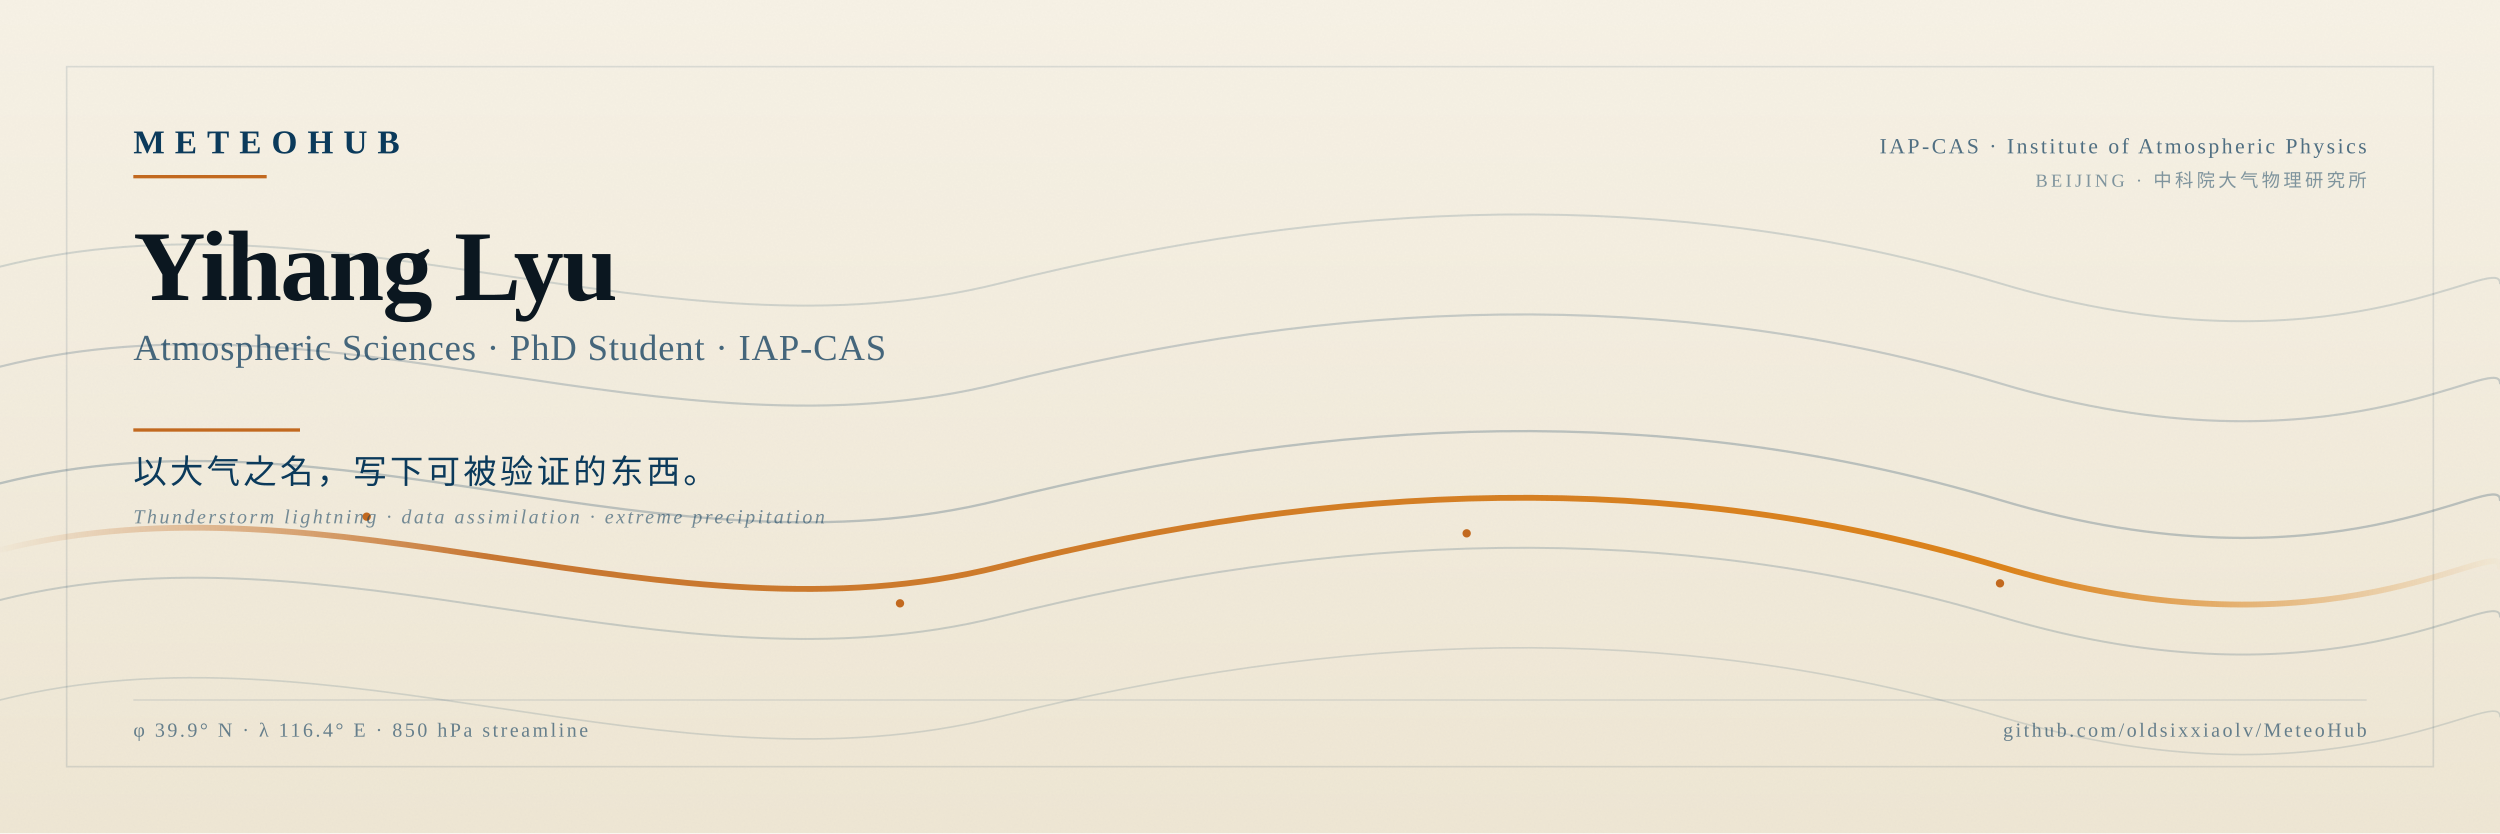
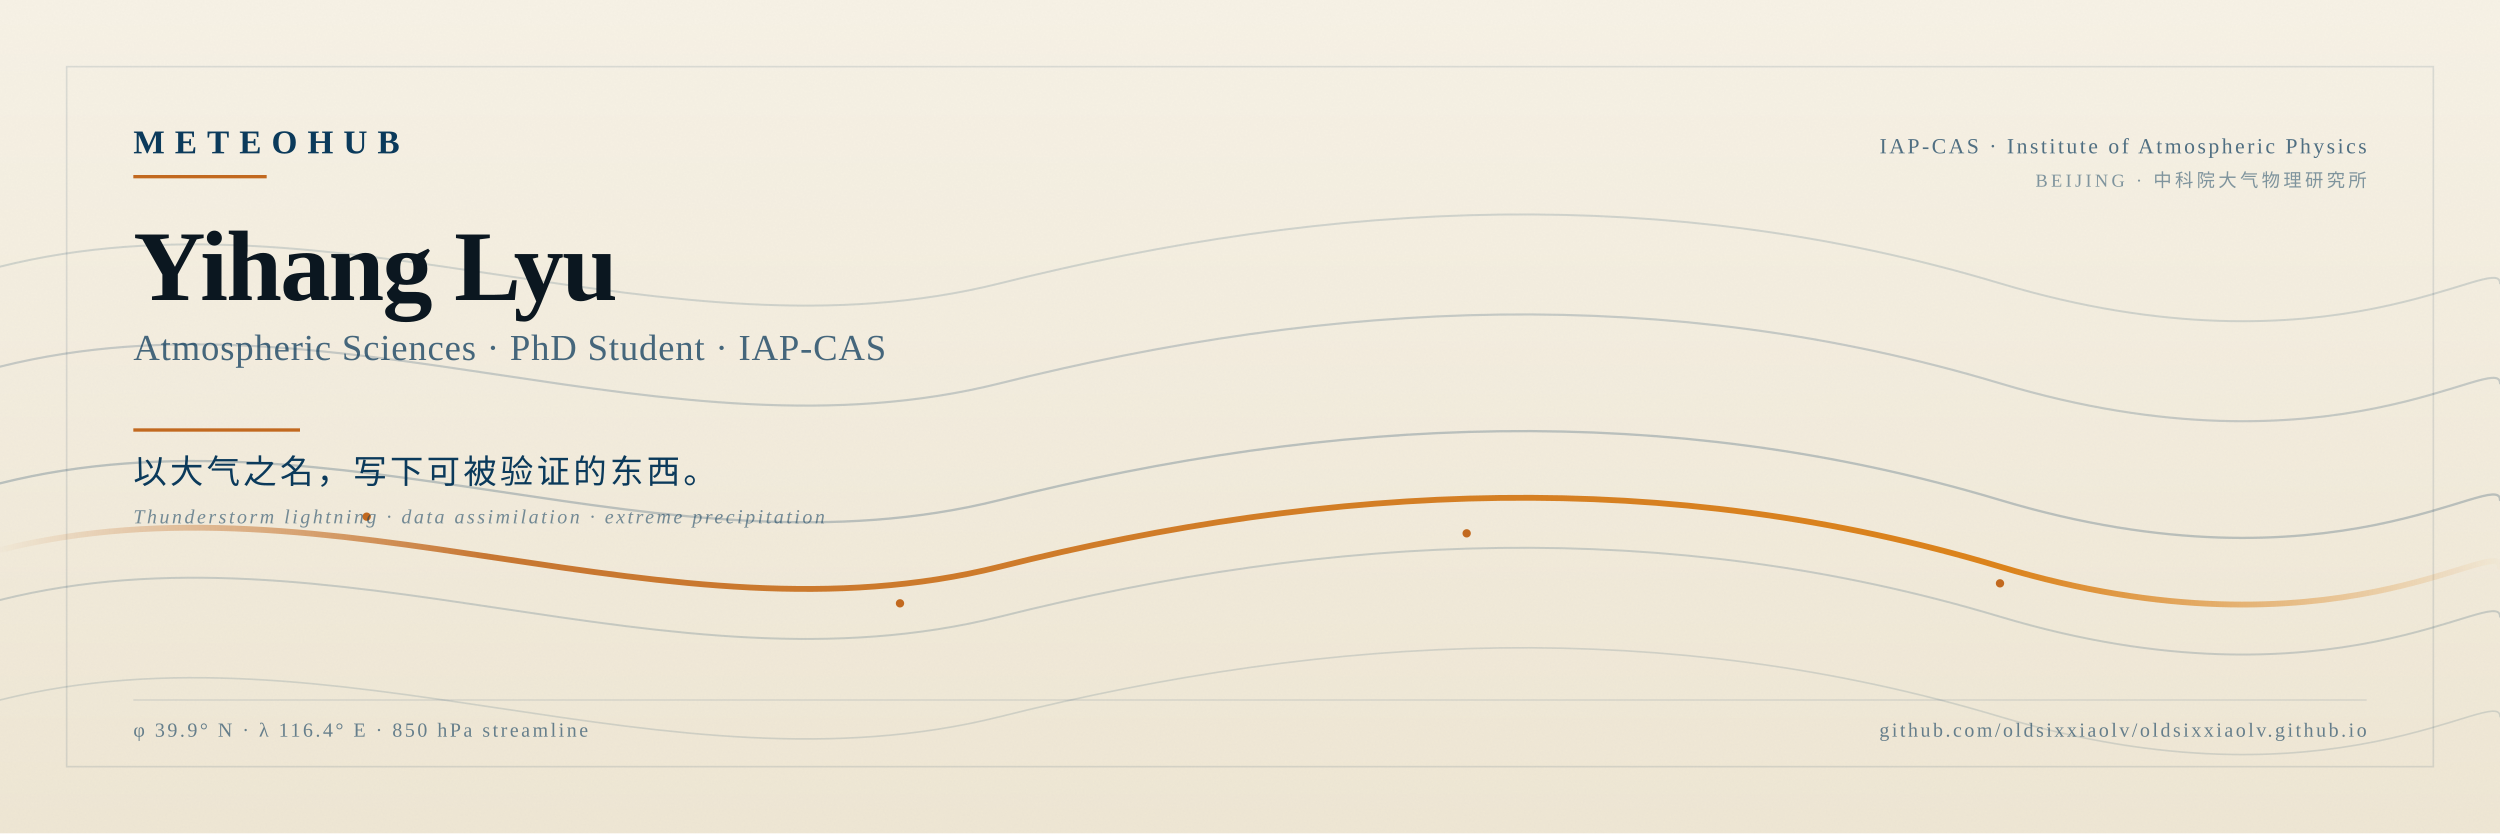
<svg xmlns="http://www.w3.org/2000/svg" viewBox="0 0 1500 500" width="1500" height="500" role="img" aria-label="MeteoHub — Yihang Lyu, Atmospheric Sciences. 以大气之名，写下可被验证的东西。">
  <defs>
    <filter id="paper" x="0" y="0" width="100%" height="100%">
      <feTurbulence type="fractalNoise" baseFrequency="0.85" numOctaves="2" seed="17" stitchTiles="stitch" />
      <feColorMatrix values="0 0 0 0 0.27                              0 0 0 0 0.22                              0 0 0 0 0.16                              0 0 0 0.045 0" />
      <feComposite in2="SourceGraphic" operator="in" />
    </filter>
    <linearGradient id="paperGrad" x1="0" y1="0" x2="0" y2="1">
      <stop offset="0%" stop-color="#f7f2e6" />
      <stop offset="100%" stop-color="#efe7d4" />
    </linearGradient>
    <linearGradient id="accentStream" x1="0" y1="0" x2="1" y2="0">
      <stop offset="0%" stop-color="#c2691f" stop-opacity="0" />
      <stop offset="20%" stop-color="#c2691f" stop-opacity="0.9" />
      <stop offset="80%" stop-color="#d97706" stop-opacity="0.9" />
      <stop offset="100%" stop-color="#d97706" stop-opacity="0" />
    </linearGradient>
  </defs>
  <rect width="1500" height="500" fill="url(#paperGrad)" />
  <rect width="1500" height="500" fill="#8a6e44" filter="url(#paper)" opacity="0.6" />
  <rect x="40" y="40" width="1420" height="420" fill="none" stroke="#0b3a5b" stroke-opacity="0.12" stroke-width="1" />
  <g stroke="#0b3a5b" fill="none" stroke-linecap="round">
    <path d="M0,160  C200,110  400,220  600,170 S1000,110 1200,170 S1500,150 1500,170" stroke-opacity="0.16" stroke-width="1.2" />
    <path d="M0,220  C200,170  400,280  600,230 S1000,170 1200,230 S1500,210 1500,230" stroke-opacity="0.20" stroke-width="1.3" />
    <path d="M0,290  C200,240  400,350  600,300 S1000,240 1200,300 S1500,280 1500,300" stroke-opacity="0.24" stroke-width="1.4" />
    <path d="M0,360  C200,310  400,420  600,370 S1000,310 1200,370 S1500,350 1500,370" stroke-opacity="0.18" stroke-width="1.2" />
    <path d="M0,420  C200,370  400,480  600,430 S1000,370 1200,430 S1500,410 1500,430" stroke-opacity="0.14" stroke-width="1" />
  </g>
  <path d="M0,330 C200,280 400,390 600,340 S1000,280 1200,340 S1500,320 1500,340" fill="none" stroke="url(#accentStream)" stroke-width="3.5" stroke-linecap="round" />
  <g fill="#c2691f">
    <circle cx="220" cy="310" r="2.5" />
    <circle cx="540" cy="362" r="2.5" />
    <circle cx="880" cy="320" r="2.5" />
    <circle cx="1200" cy="350" r="2.5" />
  </g>
  <g font-family="'Source Serif 4', 'Noto Serif SC', 'Times New Roman', Georgia, serif" fill="#0b3a5b">
    <text x="80" y="92" font-size="20" font-weight="600" letter-spacing="6">METEOHUB</text>
    <line x1="80" y1="106" x2="160" y2="106" stroke="#c2691f" stroke-width="2" />
  </g>
  <g font-family="'Source Serif 4', 'Noto Serif SC', 'Times New Roman', Georgia, serif" fill="#0b1720">
    <text x="80" y="180" font-size="60" font-weight="600" letter-spacing="-1">Yihang Lyu</text>
    <text x="80" y="216" font-size="22" fill="#0b3a5b" fill-opacity="0.75" letter-spacing="0.5">Atmospheric Sciences · PhD Student · IAP-CAS</text>
  </g>
  <g font-family="'Source Serif 4', 'Noto Serif SC', 'Times New Roman', Georgia, serif">
    <line x1="80" y1="258" x2="180" y2="258" stroke="#c2691f" stroke-width="2" />
    <text x="80" y="290" font-size="20" fill="#0b3a5b" letter-spacing="2">以大气之名，写下可被验证的东西。</text>
    <text x="80" y="314" font-size="12" fill="#0b3a5b" fill-opacity="0.55" letter-spacing="1.5" font-style="italic">Thunderstorm lightning · data assimilation · extreme precipitation</text>
  </g>
  <g font-family="'Source Serif 4', 'Noto Serif SC', 'Times New Roman', Georgia, serif" fill="#0b3a5b" text-anchor="end">
    <text x="1420" y="92" font-size="13" fill-opacity="0.7" letter-spacing="1.5">IAP-CAS · Institute of Atmospheric Physics</text>
    <text x="1420" y="112" font-size="11" fill-opacity="0.5" letter-spacing="2">BEIJING · 中科院大气物理研究所</text>
  </g>
  <line x1="80" y1="420" x2="1420" y2="420" stroke="#0b3a5b" stroke-opacity="0.10" stroke-width="1" />
  <g font-family="'Source Serif 4', 'Noto Serif SC', 'Times New Roman', Georgia, serif" fill="#0b3a5b">
    <text x="80" y="442" font-size="12" fill-opacity="0.6" letter-spacing="1.5">φ 39.9° N · λ 116.4° E · 850 hPa streamline</text>
-     <text x="1420" y="442" font-size="12" fill-opacity="0.6" letter-spacing="1.5" text-anchor="end">github.com/oldsixxiaolv/MeteoHub</text>
+     <text x="1420" y="442" font-size="12" fill-opacity="0.6" letter-spacing="1.5" text-anchor="end">github.com/oldsixxiaolv/oldsixxiaolv.github.io</text>
  </g>
</svg>
